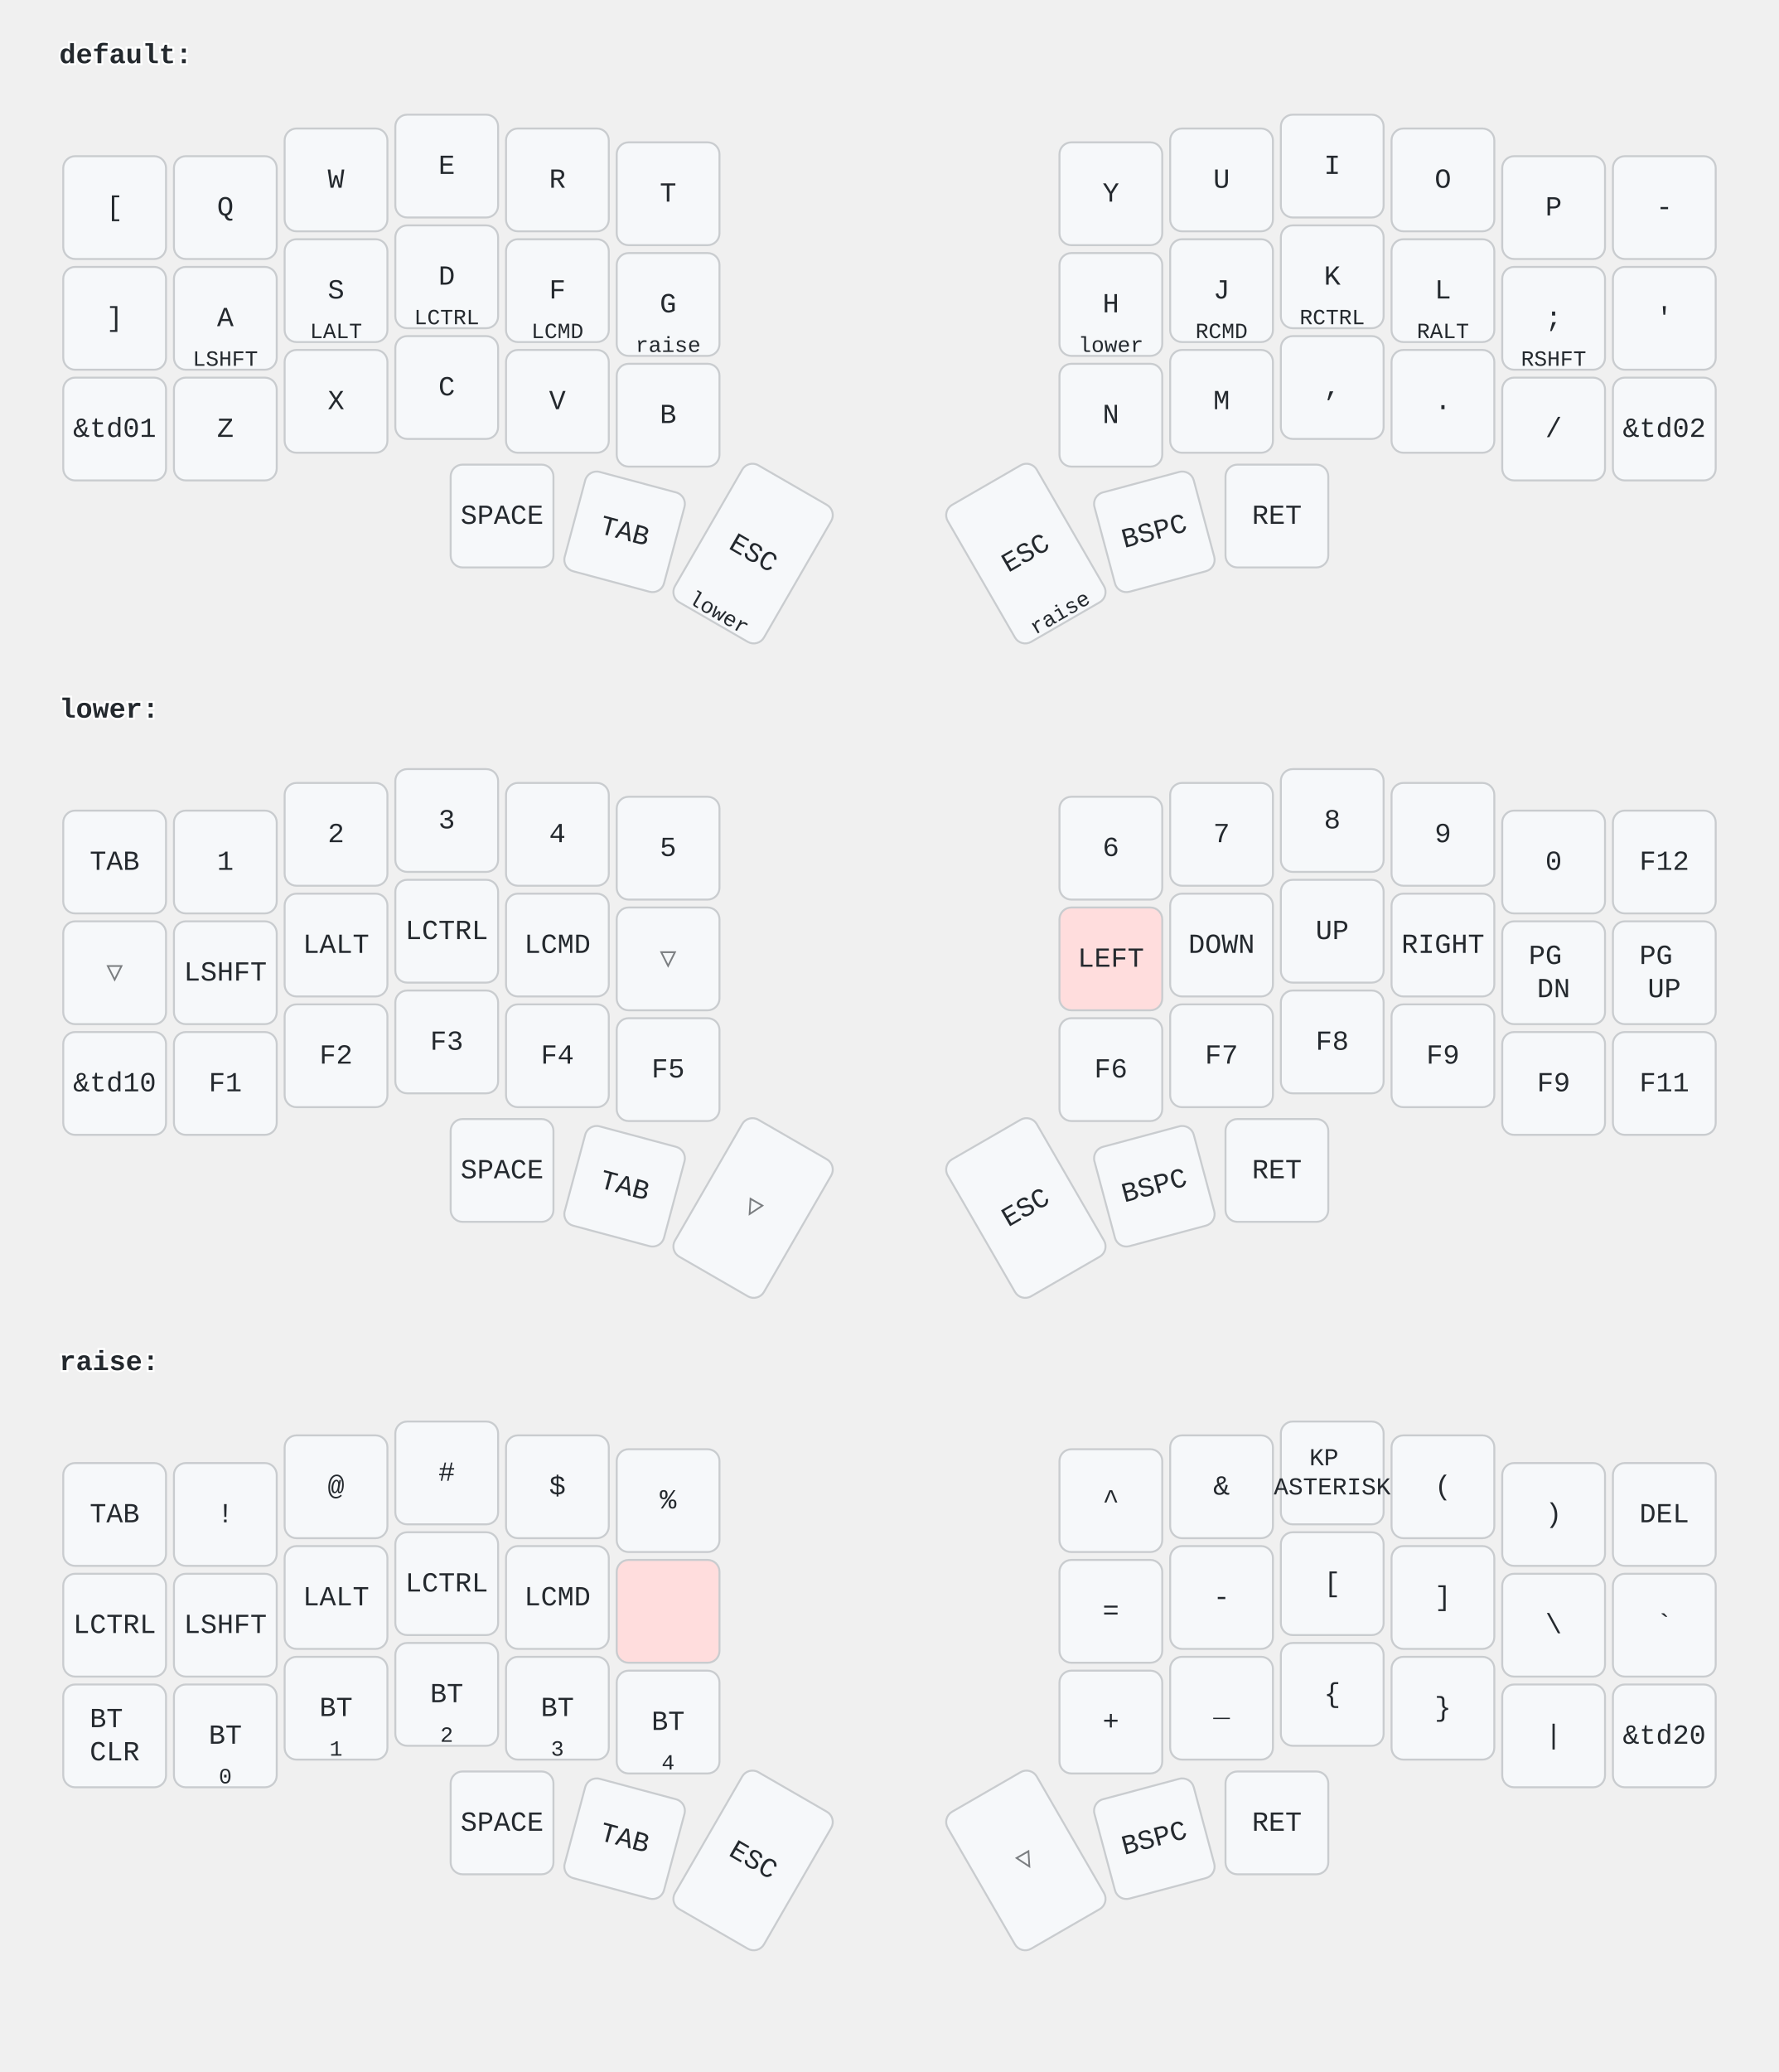
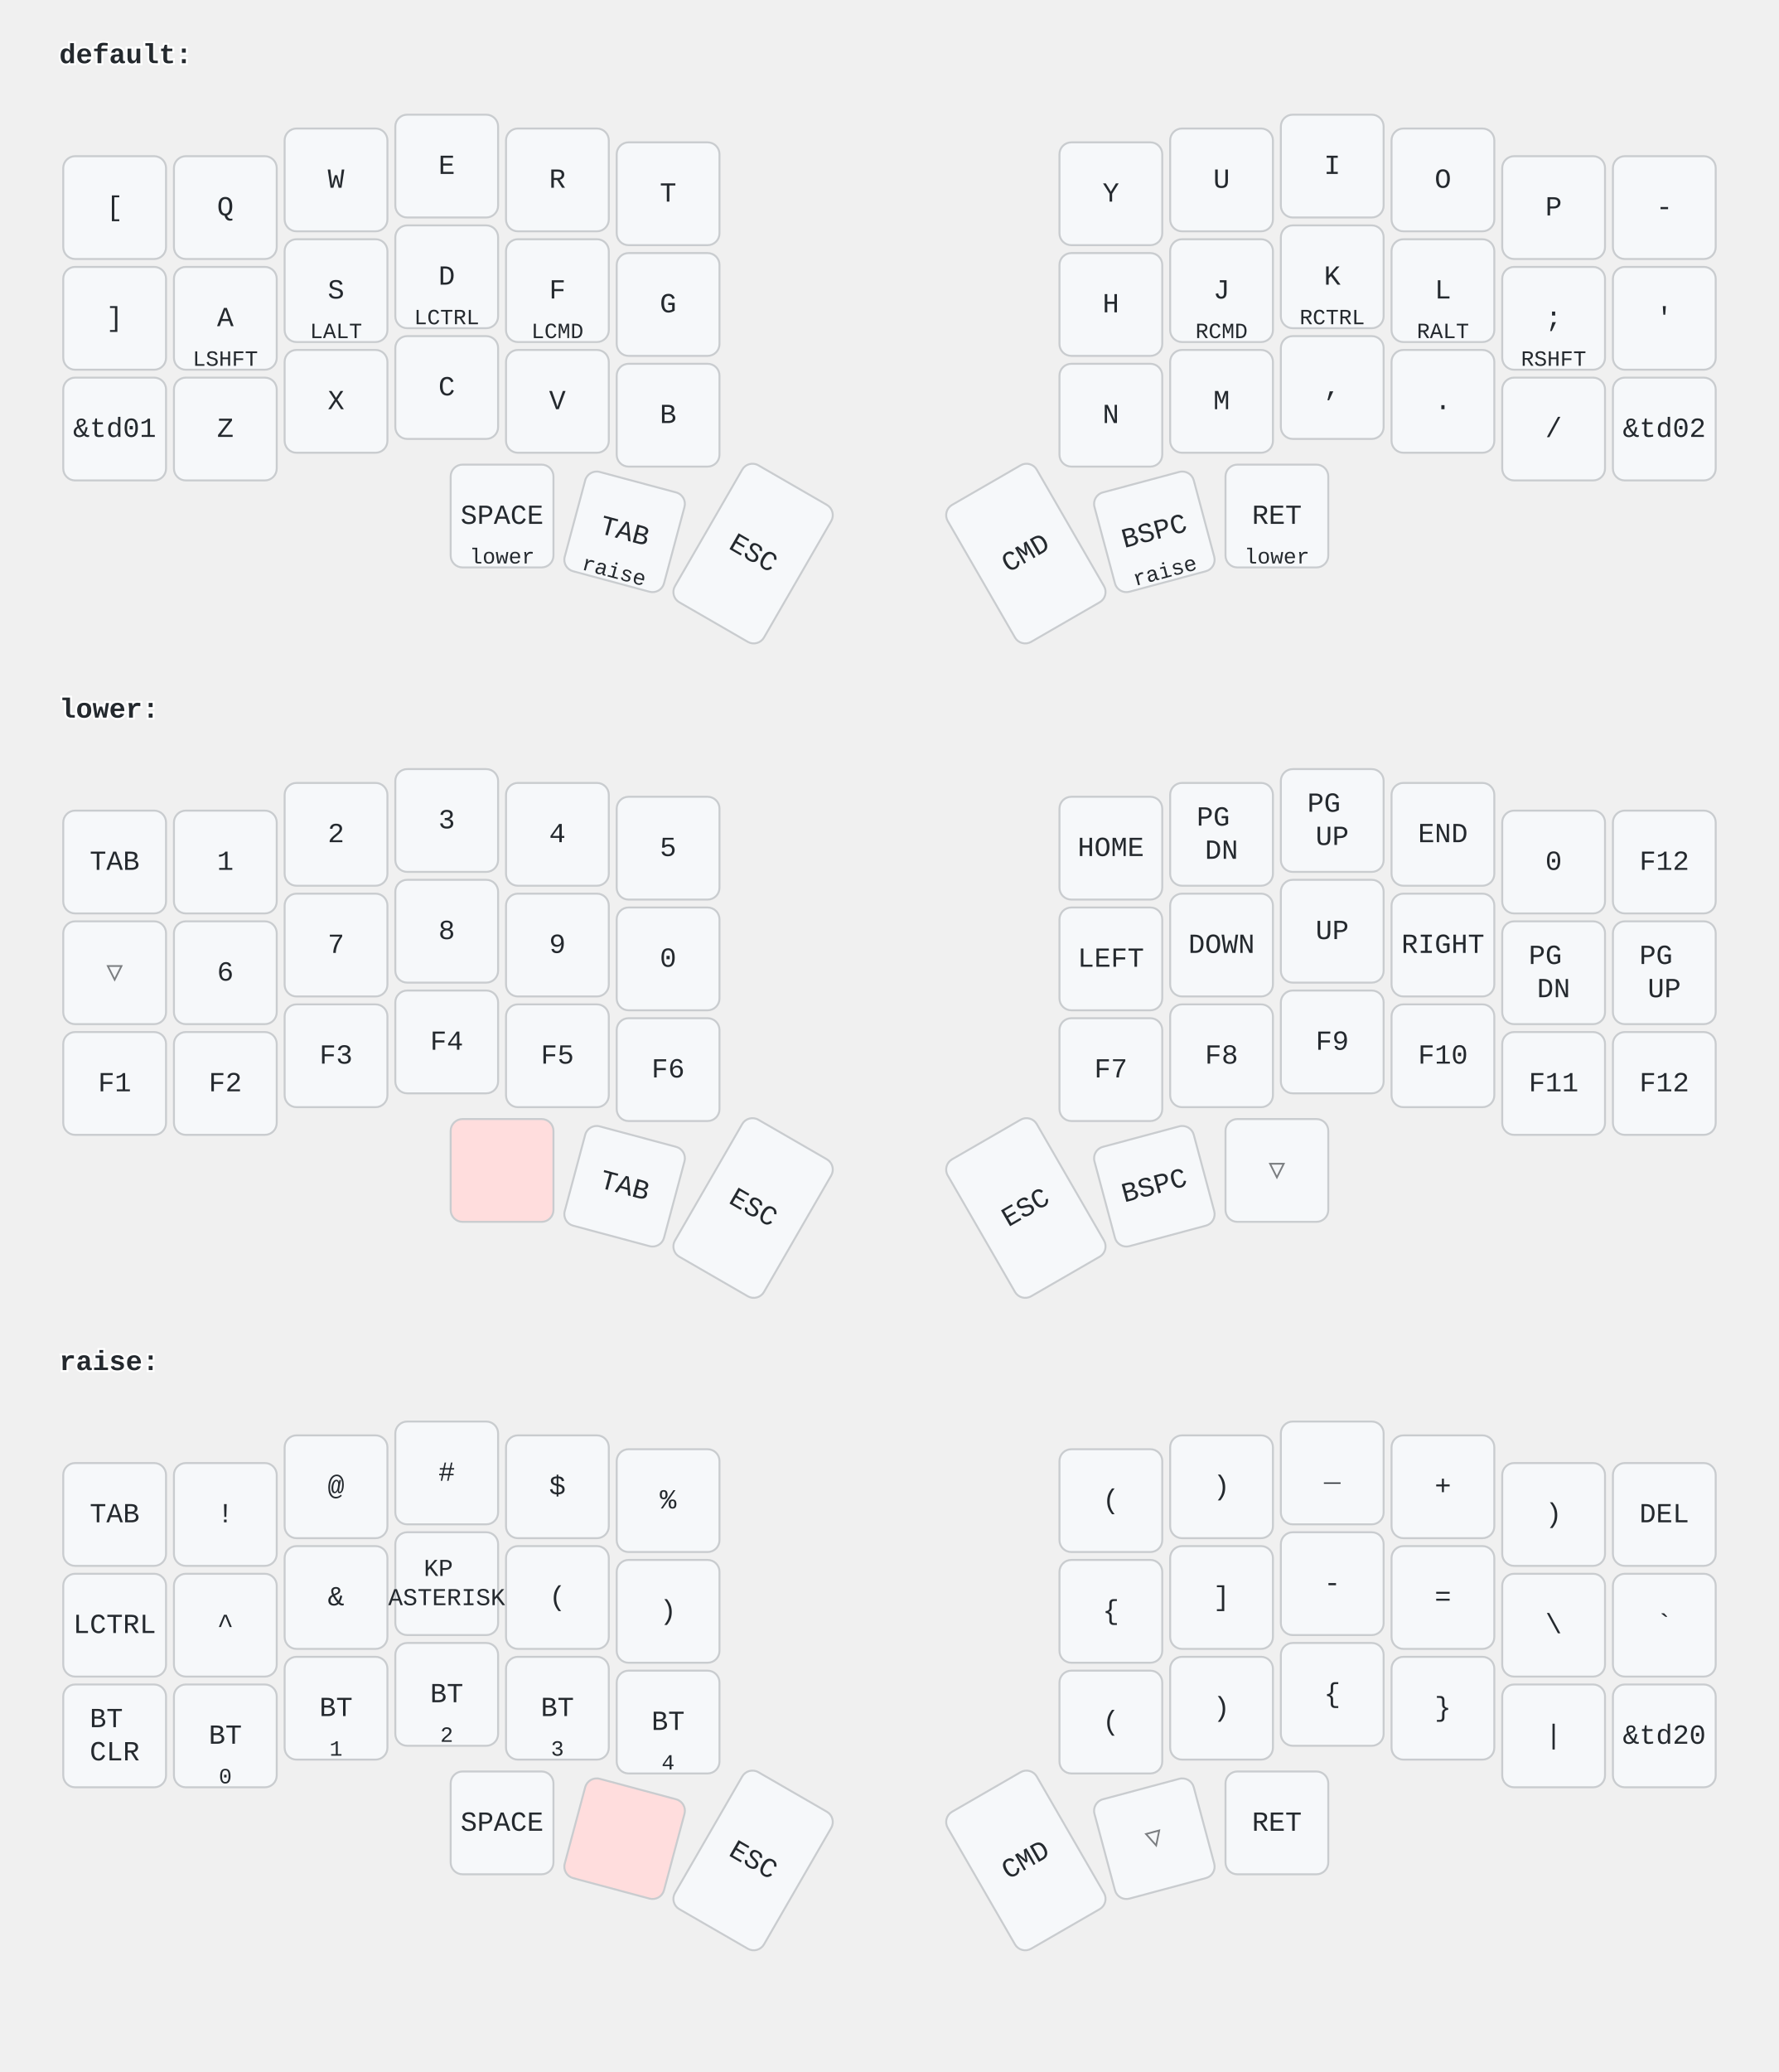
<svg xmlns="http://www.w3.org/2000/svg" width="900" height="1048" viewBox="0 0 900 1048" class="keymap">
  <style>/* inherit to force styles through use tags */
svg path {
    fill: inherit;
}

/* font and background color specifications */
svg.keymap {
    font-family: SFMono-Regular,Consolas,Liberation Mono,Menlo,monospace;
    font-size: 14px;
    font-kerning: normal;
    text-rendering: optimizeLegibility;
    fill: #24292e;
}

/* default key styling */
rect.key {
    fill: #f6f8fa;
    stroke: #c9cccf;
    stroke-width: 1;
}

/* default key side styling, only used is draw_key_sides is set */
rect.side {
    filter: brightness(90%);
}

/* color accent for combo boxes */
rect.combo, rect.combo-separate {
    fill: #cdf;
}

/* color accent for held keys */
rect.held, rect.combo.held {
    fill: #fdd;
}

/* color accent for ghost (optional) keys */
rect.ghost, rect.combo.ghost {
    stroke-dasharray: 4, 4;
    stroke-width: 2;
}

text {
    text-anchor: middle;
    dominant-baseline: middle;
}

/* styling for layer labels */
text.label {
    font-weight: bold;
    text-anchor: start;
    stroke: white;
    stroke-width: 2;
    paint-order: stroke;
}

/* styling for combo tap, and key hold/shifted label text */
text.combo, text.hold, text.shifted {
    font-size: 11px;
}

text.hold {
    text-anchor: middle;
    dominant-baseline: auto;
}

text.shifted {
    text-anchor: middle;
    dominant-baseline: hanging;
}

/* styling for hold/shifted label text in combo box */
text.combo.hold, text.combo.shifted {
    font-size: 8px;
}

/* lighter symbol for transparent keys */
text.trans {
    fill: #7b7e81;
}

/* styling for combo dendrons */
path.combo {
    stroke-width: 1;
    stroke: gray;
    fill: none;
}

/* Start Tabler Icons Cleanup */
/* cannot use height/width with glyphs */
.icon-tabler &gt; path {
    fill: inherit;
    stroke: inherit;
    stroke-width: 2;
}
/* hide tabler's default box */
.icon-tabler &gt; path[stroke="none"][fill="none"] {
    visibility: hidden;
}
/* End Tabler Icons Cleanup */
</style>
  <g transform="translate(30, 0)" class="layer-default">
    <text x="0" y="28" class="label">default:</text>
    <g transform="translate(0, 56)">
      <g transform="translate(28, 49)" class="key keypos-0">
        <rect rx="6" ry="6" x="-26" y="-26" width="52" height="52" class="key" />
        <text x="0" y="0" class="key tap">[</text>
      </g>
      <g transform="translate(84, 49)" class="key keypos-1">
        <rect rx="6" ry="6" x="-26" y="-26" width="52" height="52" class="key" />
        <text x="0" y="0" class="key tap">Q</text>
      </g>
      <g transform="translate(140, 35)" class="key keypos-2">
        <rect rx="6" ry="6" x="-26" y="-26" width="52" height="52" class="key" />
        <text x="0" y="0" class="key tap">W</text>
      </g>
      <g transform="translate(196, 28)" class="key keypos-3">
        <rect rx="6" ry="6" x="-26" y="-26" width="52" height="52" class="key" />
        <text x="0" y="0" class="key tap">E</text>
      </g>
      <g transform="translate(252, 35)" class="key keypos-4">
        <rect rx="6" ry="6" x="-26" y="-26" width="52" height="52" class="key" />
        <text x="0" y="0" class="key tap">R</text>
      </g>
      <g transform="translate(308, 42)" class="key keypos-5">
        <rect rx="6" ry="6" x="-26" y="-26" width="52" height="52" class="key" />
        <text x="0" y="0" class="key tap">T</text>
      </g>
      <g transform="translate(532, 42)" class="key keypos-6">
        <rect rx="6" ry="6" x="-26" y="-26" width="52" height="52" class="key" />
        <text x="0" y="0" class="key tap">Y</text>
      </g>
      <g transform="translate(588, 35)" class="key keypos-7">
        <rect rx="6" ry="6" x="-26" y="-26" width="52" height="52" class="key" />
        <text x="0" y="0" class="key tap">U</text>
      </g>
      <g transform="translate(644, 28)" class="key keypos-8">
        <rect rx="6" ry="6" x="-26" y="-26" width="52" height="52" class="key" />
        <text x="0" y="0" class="key tap">I</text>
      </g>
      <g transform="translate(700, 35)" class="key keypos-9">
        <rect rx="6" ry="6" x="-26" y="-26" width="52" height="52" class="key" />
        <text x="0" y="0" class="key tap">O</text>
      </g>
      <g transform="translate(756, 49)" class="key keypos-10">
        <rect rx="6" ry="6" x="-26" y="-26" width="52" height="52" class="key" />
        <text x="0" y="0" class="key tap">P</text>
      </g>
      <g transform="translate(812, 49)" class="key keypos-11">
        <rect rx="6" ry="6" x="-26" y="-26" width="52" height="52" class="key" />
        <text x="0" y="0" class="key tap">-</text>
      </g>
      <g transform="translate(28, 105)" class="key keypos-12">
        <rect rx="6" ry="6" x="-26" y="-26" width="52" height="52" class="key" />
        <text x="0" y="0" class="key tap">]</text>
      </g>
      <g transform="translate(84, 105)" class="key keypos-13">
        <rect rx="6" ry="6" x="-26" y="-26" width="52" height="52" class="key" />
        <text x="0" y="0" class="key tap">A</text>
        <text x="0" y="24" class="key hold">LSHFT</text>
      </g>
      <g transform="translate(140, 91)" class="key keypos-14">
        <rect rx="6" ry="6" x="-26" y="-26" width="52" height="52" class="key" />
        <text x="0" y="0" class="key tap">S</text>
        <text x="0" y="24" class="key hold">LALT</text>
      </g>
      <g transform="translate(196, 84)" class="key keypos-15">
        <rect rx="6" ry="6" x="-26" y="-26" width="52" height="52" class="key" />
        <text x="0" y="0" class="key tap">D</text>
        <text x="0" y="24" class="key hold">LCTRL</text>
      </g>
      <g transform="translate(252, 91)" class="key keypos-16">
        <rect rx="6" ry="6" x="-26" y="-26" width="52" height="52" class="key" />
        <text x="0" y="0" class="key tap">F</text>
        <text x="0" y="24" class="key hold">LCMD</text>
      </g>
      <g transform="translate(308, 98)" class="key keypos-17">
        <rect rx="6" ry="6" x="-26" y="-26" width="52" height="52" class="key" />
        <text x="0" y="0" class="key tap">G</text>
-         <text x="0" y="24" class="key hold">raise</text>
      </g>
      <g transform="translate(532, 98)" class="key keypos-18">
        <rect rx="6" ry="6" x="-26" y="-26" width="52" height="52" class="key" />
        <text x="0" y="0" class="key tap">H</text>
-         <text x="0" y="24" class="key hold">lower</text>
      </g>
      <g transform="translate(588, 91)" class="key keypos-19">
        <rect rx="6" ry="6" x="-26" y="-26" width="52" height="52" class="key" />
        <text x="0" y="0" class="key tap">J</text>
        <text x="0" y="24" class="key hold">RCMD</text>
      </g>
      <g transform="translate(644, 84)" class="key keypos-20">
        <rect rx="6" ry="6" x="-26" y="-26" width="52" height="52" class="key" />
        <text x="0" y="0" class="key tap">K</text>
        <text x="0" y="24" class="key hold">RCTRL</text>
      </g>
      <g transform="translate(700, 91)" class="key keypos-21">
        <rect rx="6" ry="6" x="-26" y="-26" width="52" height="52" class="key" />
        <text x="0" y="0" class="key tap">L</text>
        <text x="0" y="24" class="key hold">RALT</text>
      </g>
      <g transform="translate(756, 105)" class="key keypos-22">
        <rect rx="6" ry="6" x="-26" y="-26" width="52" height="52" class="key" />
        <text x="0" y="0" class="key tap">;</text>
        <text x="0" y="24" class="key hold">RSHFT</text>
      </g>
      <g transform="translate(812, 105)" class="key keypos-23">
        <rect rx="6" ry="6" x="-26" y="-26" width="52" height="52" class="key" />
        <text x="0" y="0" class="key tap">'</text>
      </g>
      <g transform="translate(28, 161)" class="key keypos-24">
        <rect rx="6" ry="6" x="-26" y="-26" width="52" height="52" class="key" />
        <text x="0" y="0" class="key tap">&amp;td01</text>
      </g>
      <g transform="translate(84, 161)" class="key keypos-25">
        <rect rx="6" ry="6" x="-26" y="-26" width="52" height="52" class="key" />
        <text x="0" y="0" class="key tap">Z</text>
      </g>
      <g transform="translate(140, 147)" class="key keypos-26">
        <rect rx="6" ry="6" x="-26" y="-26" width="52" height="52" class="key" />
        <text x="0" y="0" class="key tap">X</text>
      </g>
      <g transform="translate(196, 140)" class="key keypos-27">
        <rect rx="6" ry="6" x="-26" y="-26" width="52" height="52" class="key" />
        <text x="0" y="0" class="key tap">C</text>
      </g>
      <g transform="translate(252, 147)" class="key keypos-28">
        <rect rx="6" ry="6" x="-26" y="-26" width="52" height="52" class="key" />
        <text x="0" y="0" class="key tap">V</text>
      </g>
      <g transform="translate(308, 154)" class="key keypos-29">
        <rect rx="6" ry="6" x="-26" y="-26" width="52" height="52" class="key" />
        <text x="0" y="0" class="key tap">B</text>
      </g>
      <g transform="translate(532, 154)" class="key keypos-30">
        <rect rx="6" ry="6" x="-26" y="-26" width="52" height="52" class="key" />
        <text x="0" y="0" class="key tap">N</text>
      </g>
      <g transform="translate(588, 147)" class="key keypos-31">
        <rect rx="6" ry="6" x="-26" y="-26" width="52" height="52" class="key" />
        <text x="0" y="0" class="key tap">M</text>
      </g>
      <g transform="translate(644, 140)" class="key keypos-32">
        <rect rx="6" ry="6" x="-26" y="-26" width="52" height="52" class="key" />
        <text x="0" y="0" class="key tap">,</text>
      </g>
      <g transform="translate(700, 147)" class="key keypos-33">
        <rect rx="6" ry="6" x="-26" y="-26" width="52" height="52" class="key" />
        <text x="0" y="0" class="key tap">.</text>
      </g>
      <g transform="translate(756, 161)" class="key keypos-34">
        <rect rx="6" ry="6" x="-26" y="-26" width="52" height="52" class="key" />
        <text x="0" y="0" class="key tap">/</text>
      </g>
      <g transform="translate(812, 161)" class="key keypos-35">
        <rect rx="6" ry="6" x="-26" y="-26" width="52" height="52" class="key" />
        <text x="0" y="0" class="key tap">&amp;td02</text>
      </g>
      <g transform="translate(224, 205)" class="key keypos-36">
        <rect rx="6" ry="6" x="-26" y="-26" width="52" height="52" class="key" />
        <text x="0" y="0" class="key tap">SPACE</text>
+         <text x="0" y="24" class="key hold">lower</text>
      </g>
      <g transform="translate(286, 213) rotate(15.0)" class="key keypos-37">
        <rect rx="6" ry="6" x="-26" y="-26" width="52" height="52" class="key" />
        <text x="0" y="0" class="key tap">TAB</text>
+         <text x="0" y="24" class="key hold">raise</text>
      </g>
      <g transform="translate(351, 224) rotate(30.0)" class="key keypos-38">
        <rect rx="6" ry="6" x="-26" y="-40" width="52" height="80" class="key" />
        <text x="0" y="0" class="key tap">ESC</text>
-         <text x="0" y="38" class="key hold">lower</text>
      </g>
      <g transform="translate(489, 224) rotate(-30.0)" class="key keypos-39">
        <rect rx="6" ry="6" x="-26" y="-40" width="52" height="80" class="key" />
-         <text x="0" y="0" class="key tap">ESC</text>
-         <text x="0" y="38" class="key hold">raise</text>
+         <text x="0" y="0" class="key tap">CMD</text>
      </g>
      <g transform="translate(554, 213) rotate(-15.0)" class="key keypos-40">
        <rect rx="6" ry="6" x="-26" y="-26" width="52" height="52" class="key" />
        <text x="0" y="0" class="key tap">BSPC</text>
+         <text x="0" y="24" class="key hold">raise</text>
      </g>
      <g transform="translate(616, 205)" class="key keypos-41">
        <rect rx="6" ry="6" x="-26" y="-26" width="52" height="52" class="key" />
        <text x="0" y="0" class="key tap">RET</text>
+         <text x="0" y="24" class="key hold">lower</text>
      </g>
    </g>
  </g>
  <g transform="translate(30, 331)" class="layer-lower">
    <text x="0" y="28" class="label">lower:</text>
    <g transform="translate(0, 56)">
      <g transform="translate(28, 49)" class="key keypos-0">
        <rect rx="6" ry="6" x="-26" y="-26" width="52" height="52" class="key" />
        <text x="0" y="0" class="key tap">TAB</text>
      </g>
      <g transform="translate(84, 49)" class="key keypos-1">
        <rect rx="6" ry="6" x="-26" y="-26" width="52" height="52" class="key" />
        <text x="0" y="0" class="key tap">1</text>
      </g>
      <g transform="translate(140, 35)" class="key keypos-2">
        <rect rx="6" ry="6" x="-26" y="-26" width="52" height="52" class="key" />
        <text x="0" y="0" class="key tap">2</text>
      </g>
      <g transform="translate(196, 28)" class="key keypos-3">
        <rect rx="6" ry="6" x="-26" y="-26" width="52" height="52" class="key" />
        <text x="0" y="0" class="key tap">3</text>
      </g>
      <g transform="translate(252, 35)" class="key keypos-4">
        <rect rx="6" ry="6" x="-26" y="-26" width="52" height="52" class="key" />
        <text x="0" y="0" class="key tap">4</text>
      </g>
      <g transform="translate(308, 42)" class="key keypos-5">
        <rect rx="6" ry="6" x="-26" y="-26" width="52" height="52" class="key" />
        <text x="0" y="0" class="key tap">5</text>
      </g>
      <g transform="translate(532, 42)" class="key keypos-6">
        <rect rx="6" ry="6" x="-26" y="-26" width="52" height="52" class="key" />
-         <text x="0" y="0" class="key tap">6</text>
+         <text x="0" y="0" class="key tap">HOME</text>
      </g>
      <g transform="translate(588, 35)" class="key keypos-7">
-         <rect rx="6" ry="6" x="-26" y="-26" width="52" height="52" class="key" />
-         <text x="0" y="0" class="key tap">7</text>
-       </g>
-       <g transform="translate(644, 28)" class="key keypos-8">
-         <rect rx="6" ry="6" x="-26" y="-26" width="52" height="52" class="key" />
-         <text x="0" y="0" class="key tap">8</text>
-       </g>
-       <g transform="translate(700, 35)" class="key keypos-9">
-         <rect rx="6" ry="6" x="-26" y="-26" width="52" height="52" class="key" />
-         <text x="0" y="0" class="key tap">9</text>
-       </g>
-       <g transform="translate(756, 49)" class="key keypos-10">
-         <rect rx="6" ry="6" x="-26" y="-26" width="52" height="52" class="key" />
-         <text x="0" y="0" class="key tap">0</text>
-       </g>
-       <g transform="translate(812, 49)" class="key keypos-11">
-         <rect rx="6" ry="6" x="-26" y="-26" width="52" height="52" class="key" />
-         <text x="0" y="0" class="key tap">F12</text>
-       </g>
-       <g transform="translate(28, 105)" class="key trans keypos-12">
-         <rect rx="6" ry="6" x="-26" y="-26" width="52" height="52" class="key trans" />
-         <text x="0" y="0" class="key trans tap">▽</text>
-       </g>
-       <g transform="translate(84, 105)" class="key keypos-13">
-         <rect rx="6" ry="6" x="-26" y="-26" width="52" height="52" class="key" />
-         <text x="0" y="0" class="key tap">LSHFT</text>
-       </g>
-       <g transform="translate(140, 91)" class="key keypos-14">
-         <rect rx="6" ry="6" x="-26" y="-26" width="52" height="52" class="key" />
-         <text x="0" y="0" class="key tap">LALT</text>
-       </g>
-       <g transform="translate(196, 84)" class="key keypos-15">
-         <rect rx="6" ry="6" x="-26" y="-26" width="52" height="52" class="key" />
-         <text x="0" y="0" class="key tap">LCTRL</text>
-       </g>
-       <g transform="translate(252, 91)" class="key keypos-16">
-         <rect rx="6" ry="6" x="-26" y="-26" width="52" height="52" class="key" />
-         <text x="0" y="0" class="key tap">LCMD</text>
-       </g>
-       <g transform="translate(308, 98)" class="key trans keypos-17">
-         <rect rx="6" ry="6" x="-26" y="-26" width="52" height="52" class="key trans" />
-         <text x="0" y="0" class="key trans tap">▽</text>
-       </g>
-       <g transform="translate(532, 98)" class="key held keypos-18">
-         <rect rx="6" ry="6" x="-26" y="-26" width="52" height="52" class="key held" />
-         <text x="0" y="0" class="key held tap">LEFT</text>
-       </g>
-       <g transform="translate(588, 91)" class="key keypos-19">
-         <rect rx="6" ry="6" x="-26" y="-26" width="52" height="52" class="key" />
-         <text x="0" y="0" class="key tap">DOWN</text>
-       </g>
-       <g transform="translate(644, 84)" class="key keypos-20">
-         <rect rx="6" ry="6" x="-26" y="-26" width="52" height="52" class="key" />
-         <text x="0" y="0" class="key tap">UP</text>
-       </g>
-       <g transform="translate(700, 91)" class="key keypos-21">
-         <rect rx="6" ry="6" x="-26" y="-26" width="52" height="52" class="key" />
-         <text x="0" y="0" class="key tap">RIGHT</text>
-       </g>
-       <g transform="translate(756, 105)" class="key keypos-22">
        <rect rx="6" ry="6" x="-26" y="-26" width="52" height="52" class="key" />
        <text x="0" y="0" class="key tap">
          <tspan x="0" dy="-0.6em">PG</tspan>
          <tspan x="0" dy="1.2em">DN</tspan>
        </text>
      </g>
-       <g transform="translate(812, 105)" class="key keypos-23">
+       <g transform="translate(644, 28)" class="key keypos-8">
        <rect rx="6" ry="6" x="-26" y="-26" width="52" height="52" class="key" />
        <text x="0" y="0" class="key tap">
          <tspan x="0" dy="-0.6em">PG</tspan>
          <tspan x="0" dy="1.2em">UP</tspan>
        </text>
      </g>
+       <g transform="translate(700, 35)" class="key keypos-9">
+         <rect rx="6" ry="6" x="-26" y="-26" width="52" height="52" class="key" />
+         <text x="0" y="0" class="key tap">END</text>
+       </g>
+       <g transform="translate(756, 49)" class="key keypos-10">
+         <rect rx="6" ry="6" x="-26" y="-26" width="52" height="52" class="key" />
+         <text x="0" y="0" class="key tap">0</text>
+       </g>
+       <g transform="translate(812, 49)" class="key keypos-11">
+         <rect rx="6" ry="6" x="-26" y="-26" width="52" height="52" class="key" />
+         <text x="0" y="0" class="key tap">F12</text>
+       </g>
+       <g transform="translate(28, 105)" class="key trans keypos-12">
+         <rect rx="6" ry="6" x="-26" y="-26" width="52" height="52" class="key trans" />
+         <text x="0" y="0" class="key trans tap">▽</text>
+       </g>
+       <g transform="translate(84, 105)" class="key keypos-13">
+         <rect rx="6" ry="6" x="-26" y="-26" width="52" height="52" class="key" />
+         <text x="0" y="0" class="key tap">6</text>
+       </g>
+       <g transform="translate(140, 91)" class="key keypos-14">
+         <rect rx="6" ry="6" x="-26" y="-26" width="52" height="52" class="key" />
+         <text x="0" y="0" class="key tap">7</text>
+       </g>
+       <g transform="translate(196, 84)" class="key keypos-15">
+         <rect rx="6" ry="6" x="-26" y="-26" width="52" height="52" class="key" />
+         <text x="0" y="0" class="key tap">8</text>
+       </g>
+       <g transform="translate(252, 91)" class="key keypos-16">
+         <rect rx="6" ry="6" x="-26" y="-26" width="52" height="52" class="key" />
+         <text x="0" y="0" class="key tap">9</text>
+       </g>
+       <g transform="translate(308, 98)" class="key keypos-17">
+         <rect rx="6" ry="6" x="-26" y="-26" width="52" height="52" class="key" />
+         <text x="0" y="0" class="key tap">0</text>
+       </g>
+       <g transform="translate(532, 98)" class="key keypos-18">
+         <rect rx="6" ry="6" x="-26" y="-26" width="52" height="52" class="key" />
+         <text x="0" y="0" class="key tap">LEFT</text>
+       </g>
+       <g transform="translate(588, 91)" class="key keypos-19">
+         <rect rx="6" ry="6" x="-26" y="-26" width="52" height="52" class="key" />
+         <text x="0" y="0" class="key tap">DOWN</text>
+       </g>
+       <g transform="translate(644, 84)" class="key keypos-20">
+         <rect rx="6" ry="6" x="-26" y="-26" width="52" height="52" class="key" />
+         <text x="0" y="0" class="key tap">UP</text>
+       </g>
+       <g transform="translate(700, 91)" class="key keypos-21">
+         <rect rx="6" ry="6" x="-26" y="-26" width="52" height="52" class="key" />
+         <text x="0" y="0" class="key tap">RIGHT</text>
+       </g>
+       <g transform="translate(756, 105)" class="key keypos-22">
+         <rect rx="6" ry="6" x="-26" y="-26" width="52" height="52" class="key" />
+         <text x="0" y="0" class="key tap">
+           <tspan x="0" dy="-0.6em">PG</tspan>
+           <tspan x="0" dy="1.2em">DN</tspan>
+         </text>
+       </g>
+       <g transform="translate(812, 105)" class="key keypos-23">
+         <rect rx="6" ry="6" x="-26" y="-26" width="52" height="52" class="key" />
+         <text x="0" y="0" class="key tap">
+           <tspan x="0" dy="-0.6em">PG</tspan>
+           <tspan x="0" dy="1.2em">UP</tspan>
+         </text>
+       </g>
      <g transform="translate(28, 161)" class="key keypos-24">
        <rect rx="6" ry="6" x="-26" y="-26" width="52" height="52" class="key" />
-         <text x="0" y="0" class="key tap">&amp;td10</text>
+         <text x="0" y="0" class="key tap">F1</text>
      </g>
      <g transform="translate(84, 161)" class="key keypos-25">
        <rect rx="6" ry="6" x="-26" y="-26" width="52" height="52" class="key" />
-         <text x="0" y="0" class="key tap">F1</text>
+         <text x="0" y="0" class="key tap">F2</text>
      </g>
      <g transform="translate(140, 147)" class="key keypos-26">
        <rect rx="6" ry="6" x="-26" y="-26" width="52" height="52" class="key" />
-         <text x="0" y="0" class="key tap">F2</text>
+         <text x="0" y="0" class="key tap">F3</text>
      </g>
      <g transform="translate(196, 140)" class="key keypos-27">
        <rect rx="6" ry="6" x="-26" y="-26" width="52" height="52" class="key" />
-         <text x="0" y="0" class="key tap">F3</text>
+         <text x="0" y="0" class="key tap">F4</text>
      </g>
      <g transform="translate(252, 147)" class="key keypos-28">
        <rect rx="6" ry="6" x="-26" y="-26" width="52" height="52" class="key" />
-         <text x="0" y="0" class="key tap">F4</text>
+         <text x="0" y="0" class="key tap">F5</text>
      </g>
      <g transform="translate(308, 154)" class="key keypos-29">
        <rect rx="6" ry="6" x="-26" y="-26" width="52" height="52" class="key" />
-         <text x="0" y="0" class="key tap">F5</text>
+         <text x="0" y="0" class="key tap">F6</text>
      </g>
      <g transform="translate(532, 154)" class="key keypos-30">
        <rect rx="6" ry="6" x="-26" y="-26" width="52" height="52" class="key" />
-         <text x="0" y="0" class="key tap">F6</text>
+         <text x="0" y="0" class="key tap">F7</text>
      </g>
      <g transform="translate(588, 147)" class="key keypos-31">
        <rect rx="6" ry="6" x="-26" y="-26" width="52" height="52" class="key" />
-         <text x="0" y="0" class="key tap">F7</text>
+         <text x="0" y="0" class="key tap">F8</text>
      </g>
      <g transform="translate(644, 140)" class="key keypos-32">
        <rect rx="6" ry="6" x="-26" y="-26" width="52" height="52" class="key" />
-         <text x="0" y="0" class="key tap">F8</text>
+         <text x="0" y="0" class="key tap">F9</text>
      </g>
      <g transform="translate(700, 147)" class="key keypos-33">
        <rect rx="6" ry="6" x="-26" y="-26" width="52" height="52" class="key" />
-         <text x="0" y="0" class="key tap">F9</text>
+         <text x="0" y="0" class="key tap">F10</text>
      </g>
      <g transform="translate(756, 161)" class="key keypos-34">
        <rect rx="6" ry="6" x="-26" y="-26" width="52" height="52" class="key" />
-         <text x="0" y="0" class="key tap">F9</text>
+         <text x="0" y="0" class="key tap">F11</text>
      </g>
      <g transform="translate(812, 161)" class="key keypos-35">
        <rect rx="6" ry="6" x="-26" y="-26" width="52" height="52" class="key" />
-         <text x="0" y="0" class="key tap">F11</text>
-       </g>
-       <g transform="translate(224, 205)" class="key keypos-36">
-         <rect rx="6" ry="6" x="-26" y="-26" width="52" height="52" class="key" />
-         <text x="0" y="0" class="key tap">SPACE</text>
+         <text x="0" y="0" class="key tap">F12</text>
+       </g>
+       <g transform="translate(224, 205)" class="key held keypos-36">
+         <rect rx="6" ry="6" x="-26" y="-26" width="52" height="52" class="key held" />
      </g>
      <g transform="translate(286, 213) rotate(15.0)" class="key keypos-37">
        <rect rx="6" ry="6" x="-26" y="-26" width="52" height="52" class="key" />
        <text x="0" y="0" class="key tap">TAB</text>
      </g>
-       <g transform="translate(351, 224) rotate(30.0)" class="key trans keypos-38">
-         <rect rx="6" ry="6" x="-26" y="-40" width="52" height="80" class="key trans" />
-         <text x="0" y="0" class="key trans tap">▽</text>
+       <g transform="translate(351, 224) rotate(30.0)" class="key keypos-38">
+         <rect rx="6" ry="6" x="-26" y="-40" width="52" height="80" class="key" />
+         <text x="0" y="0" class="key tap">ESC</text>
      </g>
      <g transform="translate(489, 224) rotate(-30.0)" class="key keypos-39">
        <rect rx="6" ry="6" x="-26" y="-40" width="52" height="80" class="key" />
        <text x="0" y="0" class="key tap">ESC</text>
      </g>
      <g transform="translate(554, 213) rotate(-15.0)" class="key keypos-40">
        <rect rx="6" ry="6" x="-26" y="-26" width="52" height="52" class="key" />
        <text x="0" y="0" class="key tap">BSPC</text>
      </g>
-       <g transform="translate(616, 205)" class="key keypos-41">
-         <rect rx="6" ry="6" x="-26" y="-26" width="52" height="52" class="key" />
-         <text x="0" y="0" class="key tap">RET</text>
+       <g transform="translate(616, 205)" class="key trans keypos-41">
+         <rect rx="6" ry="6" x="-26" y="-26" width="52" height="52" class="key trans" />
+         <text x="0" y="0" class="key trans tap">▽</text>
      </g>
    </g>
  </g>
  <g transform="translate(30, 661)" class="layer-raise">
    <text x="0" y="28" class="label">raise:</text>
    <g transform="translate(0, 56)">
      <g transform="translate(28, 49)" class="key keypos-0">
        <rect rx="6" ry="6" x="-26" y="-26" width="52" height="52" class="key" />
        <text x="0" y="0" class="key tap">TAB</text>
      </g>
      <g transform="translate(84, 49)" class="key keypos-1">
        <rect rx="6" ry="6" x="-26" y="-26" width="52" height="52" class="key" />
        <text x="0" y="0" class="key tap">!</text>
      </g>
      <g transform="translate(140, 35)" class="key keypos-2">
        <rect rx="6" ry="6" x="-26" y="-26" width="52" height="52" class="key" />
        <text x="0" y="0" class="key tap">@</text>
      </g>
      <g transform="translate(196, 28)" class="key keypos-3">
        <rect rx="6" ry="6" x="-26" y="-26" width="52" height="52" class="key" />
        <text x="0" y="0" class="key tap">#</text>
      </g>
      <g transform="translate(252, 35)" class="key keypos-4">
        <rect rx="6" ry="6" x="-26" y="-26" width="52" height="52" class="key" />
        <text x="0" y="0" class="key tap">$</text>
      </g>
      <g transform="translate(308, 42)" class="key keypos-5">
        <rect rx="6" ry="6" x="-26" y="-26" width="52" height="52" class="key" />
        <text x="0" y="0" class="key tap">%</text>
      </g>
      <g transform="translate(532, 42)" class="key keypos-6">
        <rect rx="6" ry="6" x="-26" y="-26" width="52" height="52" class="key" />
+         <text x="0" y="0" class="key tap">(</text>
+       </g>
+       <g transform="translate(588, 35)" class="key keypos-7">
+         <rect rx="6" ry="6" x="-26" y="-26" width="52" height="52" class="key" />
+         <text x="0" y="0" class="key tap">)</text>
+       </g>
+       <g transform="translate(644, 28)" class="key keypos-8">
+         <rect rx="6" ry="6" x="-26" y="-26" width="52" height="52" class="key" />
+         <text x="0" y="0" class="key tap">_</text>
+       </g>
+       <g transform="translate(700, 35)" class="key keypos-9">
+         <rect rx="6" ry="6" x="-26" y="-26" width="52" height="52" class="key" />
+         <text x="0" y="0" class="key tap">+</text>
+       </g>
+       <g transform="translate(756, 49)" class="key keypos-10">
+         <rect rx="6" ry="6" x="-26" y="-26" width="52" height="52" class="key" />
+         <text x="0" y="0" class="key tap">)</text>
+       </g>
+       <g transform="translate(812, 49)" class="key keypos-11">
+         <rect rx="6" ry="6" x="-26" y="-26" width="52" height="52" class="key" />
+         <text x="0" y="0" class="key tap">DEL</text>
+       </g>
+       <g transform="translate(28, 105)" class="key keypos-12">
+         <rect rx="6" ry="6" x="-26" y="-26" width="52" height="52" class="key" />
+         <text x="0" y="0" class="key tap">LCTRL</text>
+       </g>
+       <g transform="translate(84, 105)" class="key keypos-13">
+         <rect rx="6" ry="6" x="-26" y="-26" width="52" height="52" class="key" />
        <text x="0" y="0" class="key tap">^</text>
      </g>
-       <g transform="translate(588, 35)" class="key keypos-7">
+       <g transform="translate(140, 91)" class="key keypos-14">
        <rect rx="6" ry="6" x="-26" y="-26" width="52" height="52" class="key" />
        <text x="0" y="0" class="key tap">&amp;</text>
      </g>
-       <g transform="translate(644, 28)" class="key keypos-8">
+       <g transform="translate(196, 84)" class="key keypos-15">
        <rect rx="6" ry="6" x="-26" y="-26" width="52" height="52" class="key" />
        <text x="0" y="0" class="key tap">
          <tspan x="0" dy="-0.6em" style="font-size: 88%">KP</tspan>
          <tspan x="0" dy="1.2em" style="font-size: 88%">ASTERISK</tspan>
        </text>
      </g>
-       <g transform="translate(700, 35)" class="key keypos-9">
+       <g transform="translate(252, 91)" class="key keypos-16">
        <rect rx="6" ry="6" x="-26" y="-26" width="52" height="52" class="key" />
        <text x="0" y="0" class="key tap">(</text>
      </g>
-       <g transform="translate(756, 49)" class="key keypos-10">
+       <g transform="translate(308, 98)" class="key keypos-17">
        <rect rx="6" ry="6" x="-26" y="-26" width="52" height="52" class="key" />
        <text x="0" y="0" class="key tap">)</text>
      </g>
-       <g transform="translate(812, 49)" class="key keypos-11">
-         <rect rx="6" ry="6" x="-26" y="-26" width="52" height="52" class="key" />
-         <text x="0" y="0" class="key tap">DEL</text>
-       </g>
-       <g transform="translate(28, 105)" class="key keypos-12">
-         <rect rx="6" ry="6" x="-26" y="-26" width="52" height="52" class="key" />
-         <text x="0" y="0" class="key tap">LCTRL</text>
-       </g>
-       <g transform="translate(84, 105)" class="key keypos-13">
-         <rect rx="6" ry="6" x="-26" y="-26" width="52" height="52" class="key" />
-         <text x="0" y="0" class="key tap">LSHFT</text>
-       </g>
-       <g transform="translate(140, 91)" class="key keypos-14">
-         <rect rx="6" ry="6" x="-26" y="-26" width="52" height="52" class="key" />
-         <text x="0" y="0" class="key tap">LALT</text>
-       </g>
-       <g transform="translate(196, 84)" class="key keypos-15">
-         <rect rx="6" ry="6" x="-26" y="-26" width="52" height="52" class="key" />
-         <text x="0" y="0" class="key tap">LCTRL</text>
-       </g>
-       <g transform="translate(252, 91)" class="key keypos-16">
-         <rect rx="6" ry="6" x="-26" y="-26" width="52" height="52" class="key" />
-         <text x="0" y="0" class="key tap">LCMD</text>
-       </g>
-       <g transform="translate(308, 98)" class="key held keypos-17">
-         <rect rx="6" ry="6" x="-26" y="-26" width="52" height="52" class="key held" />
-       </g>
      <g transform="translate(532, 98)" class="key keypos-18">
        <rect rx="6" ry="6" x="-26" y="-26" width="52" height="52" class="key" />
+         <text x="0" y="0" class="key tap">{</text>
+       </g>
+       <g transform="translate(588, 91)" class="key keypos-19">
+         <rect rx="6" ry="6" x="-26" y="-26" width="52" height="52" class="key" />
+         <text x="0" y="0" class="key tap">]</text>
+       </g>
+       <g transform="translate(644, 84)" class="key keypos-20">
+         <rect rx="6" ry="6" x="-26" y="-26" width="52" height="52" class="key" />
+         <text x="0" y="0" class="key tap">-</text>
+       </g>
+       <g transform="translate(700, 91)" class="key keypos-21">
+         <rect rx="6" ry="6" x="-26" y="-26" width="52" height="52" class="key" />
        <text x="0" y="0" class="key tap">=</text>
-       </g>
-       <g transform="translate(588, 91)" class="key keypos-19">
-         <rect rx="6" ry="6" x="-26" y="-26" width="52" height="52" class="key" />
-         <text x="0" y="0" class="key tap">-</text>
-       </g>
-       <g transform="translate(644, 84)" class="key keypos-20">
-         <rect rx="6" ry="6" x="-26" y="-26" width="52" height="52" class="key" />
-         <text x="0" y="0" class="key tap">[</text>
-       </g>
-       <g transform="translate(700, 91)" class="key keypos-21">
-         <rect rx="6" ry="6" x="-26" y="-26" width="52" height="52" class="key" />
-         <text x="0" y="0" class="key tap">]</text>
      </g>
      <g transform="translate(756, 105)" class="key keypos-22">
        <rect rx="6" ry="6" x="-26" y="-26" width="52" height="52" class="key" />
        <text x="0" y="0" class="key tap">\</text>
      </g>
      <g transform="translate(812, 105)" class="key keypos-23">
        <rect rx="6" ry="6" x="-26" y="-26" width="52" height="52" class="key" />
        <text x="0" y="0" class="key tap">`</text>
      </g>
      <g transform="translate(28, 161)" class="key keypos-24">
        <rect rx="6" ry="6" x="-26" y="-26" width="52" height="52" class="key" />
        <text x="0" y="0" class="key tap">
          <tspan x="0" dy="-0.6em">BT</tspan>
          <tspan x="0" dy="1.2em">CLR</tspan>
        </text>
      </g>
      <g transform="translate(84, 161)" class="key keypos-25">
        <rect rx="6" ry="6" x="-26" y="-26" width="52" height="52" class="key" />
        <text x="0" y="0" class="key tap">BT</text>
        <text x="0" y="24" class="key hold">0</text>
      </g>
      <g transform="translate(140, 147)" class="key keypos-26">
        <rect rx="6" ry="6" x="-26" y="-26" width="52" height="52" class="key" />
        <text x="0" y="0" class="key tap">BT</text>
        <text x="0" y="24" class="key hold">1</text>
      </g>
      <g transform="translate(196, 140)" class="key keypos-27">
        <rect rx="6" ry="6" x="-26" y="-26" width="52" height="52" class="key" />
        <text x="0" y="0" class="key tap">BT</text>
        <text x="0" y="24" class="key hold">2</text>
      </g>
      <g transform="translate(252, 147)" class="key keypos-28">
        <rect rx="6" ry="6" x="-26" y="-26" width="52" height="52" class="key" />
        <text x="0" y="0" class="key tap">BT</text>
        <text x="0" y="24" class="key hold">3</text>
      </g>
      <g transform="translate(308, 154)" class="key keypos-29">
        <rect rx="6" ry="6" x="-26" y="-26" width="52" height="52" class="key" />
        <text x="0" y="0" class="key tap">BT</text>
        <text x="0" y="24" class="key hold">4</text>
      </g>
      <g transform="translate(532, 154)" class="key keypos-30">
        <rect rx="6" ry="6" x="-26" y="-26" width="52" height="52" class="key" />
-         <text x="0" y="0" class="key tap">+</text>
+         <text x="0" y="0" class="key tap">(</text>
      </g>
      <g transform="translate(588, 147)" class="key keypos-31">
        <rect rx="6" ry="6" x="-26" y="-26" width="52" height="52" class="key" />
-         <text x="0" y="0" class="key tap">_</text>
+         <text x="0" y="0" class="key tap">)</text>
      </g>
      <g transform="translate(644, 140)" class="key keypos-32">
        <rect rx="6" ry="6" x="-26" y="-26" width="52" height="52" class="key" />
        <text x="0" y="0" class="key tap">{</text>
      </g>
      <g transform="translate(700, 147)" class="key keypos-33">
        <rect rx="6" ry="6" x="-26" y="-26" width="52" height="52" class="key" />
        <text x="0" y="0" class="key tap">}</text>
      </g>
      <g transform="translate(756, 161)" class="key keypos-34">
        <rect rx="6" ry="6" x="-26" y="-26" width="52" height="52" class="key" />
        <text x="0" y="0" class="key tap">|</text>
      </g>
      <g transform="translate(812, 161)" class="key keypos-35">
        <rect rx="6" ry="6" x="-26" y="-26" width="52" height="52" class="key" />
        <text x="0" y="0" class="key tap">&amp;td20</text>
      </g>
      <g transform="translate(224, 205)" class="key keypos-36">
        <rect rx="6" ry="6" x="-26" y="-26" width="52" height="52" class="key" />
        <text x="0" y="0" class="key tap">SPACE</text>
      </g>
-       <g transform="translate(286, 213) rotate(15.0)" class="key keypos-37">
-         <rect rx="6" ry="6" x="-26" y="-26" width="52" height="52" class="key" />
-         <text x="0" y="0" class="key tap">TAB</text>
+       <g transform="translate(286, 213) rotate(15.0)" class="key held keypos-37">
+         <rect rx="6" ry="6" x="-26" y="-26" width="52" height="52" class="key held" />
      </g>
      <g transform="translate(351, 224) rotate(30.0)" class="key keypos-38">
        <rect rx="6" ry="6" x="-26" y="-40" width="52" height="80" class="key" />
        <text x="0" y="0" class="key tap">ESC</text>
      </g>
-       <g transform="translate(489, 224) rotate(-30.0)" class="key trans keypos-39">
-         <rect rx="6" ry="6" x="-26" y="-40" width="52" height="80" class="key trans" />
+       <g transform="translate(489, 224) rotate(-30.0)" class="key keypos-39">
+         <rect rx="6" ry="6" x="-26" y="-40" width="52" height="80" class="key" />
+         <text x="0" y="0" class="key tap">CMD</text>
+       </g>
+       <g transform="translate(554, 213) rotate(-15.0)" class="key trans keypos-40">
+         <rect rx="6" ry="6" x="-26" y="-26" width="52" height="52" class="key trans" />
        <text x="0" y="0" class="key trans tap">▽</text>
-       </g>
-       <g transform="translate(554, 213) rotate(-15.0)" class="key keypos-40">
-         <rect rx="6" ry="6" x="-26" y="-26" width="52" height="52" class="key" />
-         <text x="0" y="0" class="key tap">BSPC</text>
      </g>
      <g transform="translate(616, 205)" class="key keypos-41">
        <rect rx="6" ry="6" x="-26" y="-26" width="52" height="52" class="key" />
        <text x="0" y="0" class="key tap">RET</text>
      </g>
    </g>
  </g>
</svg>
